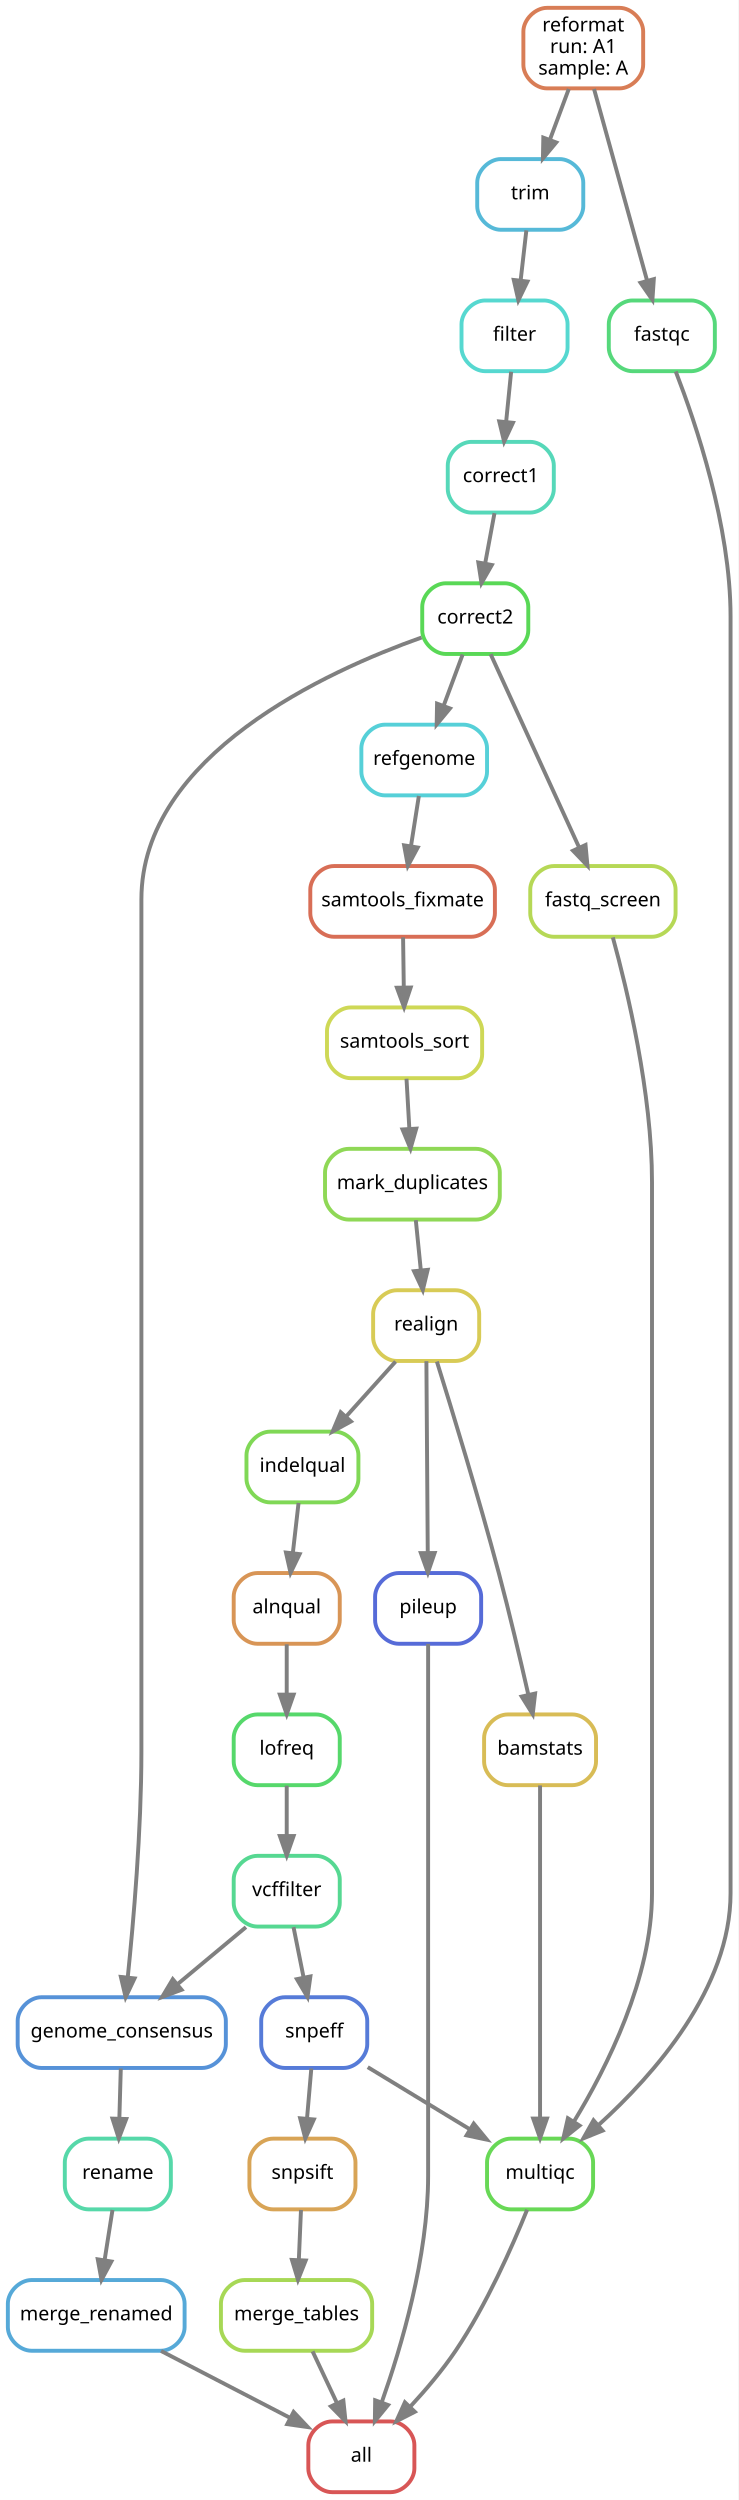
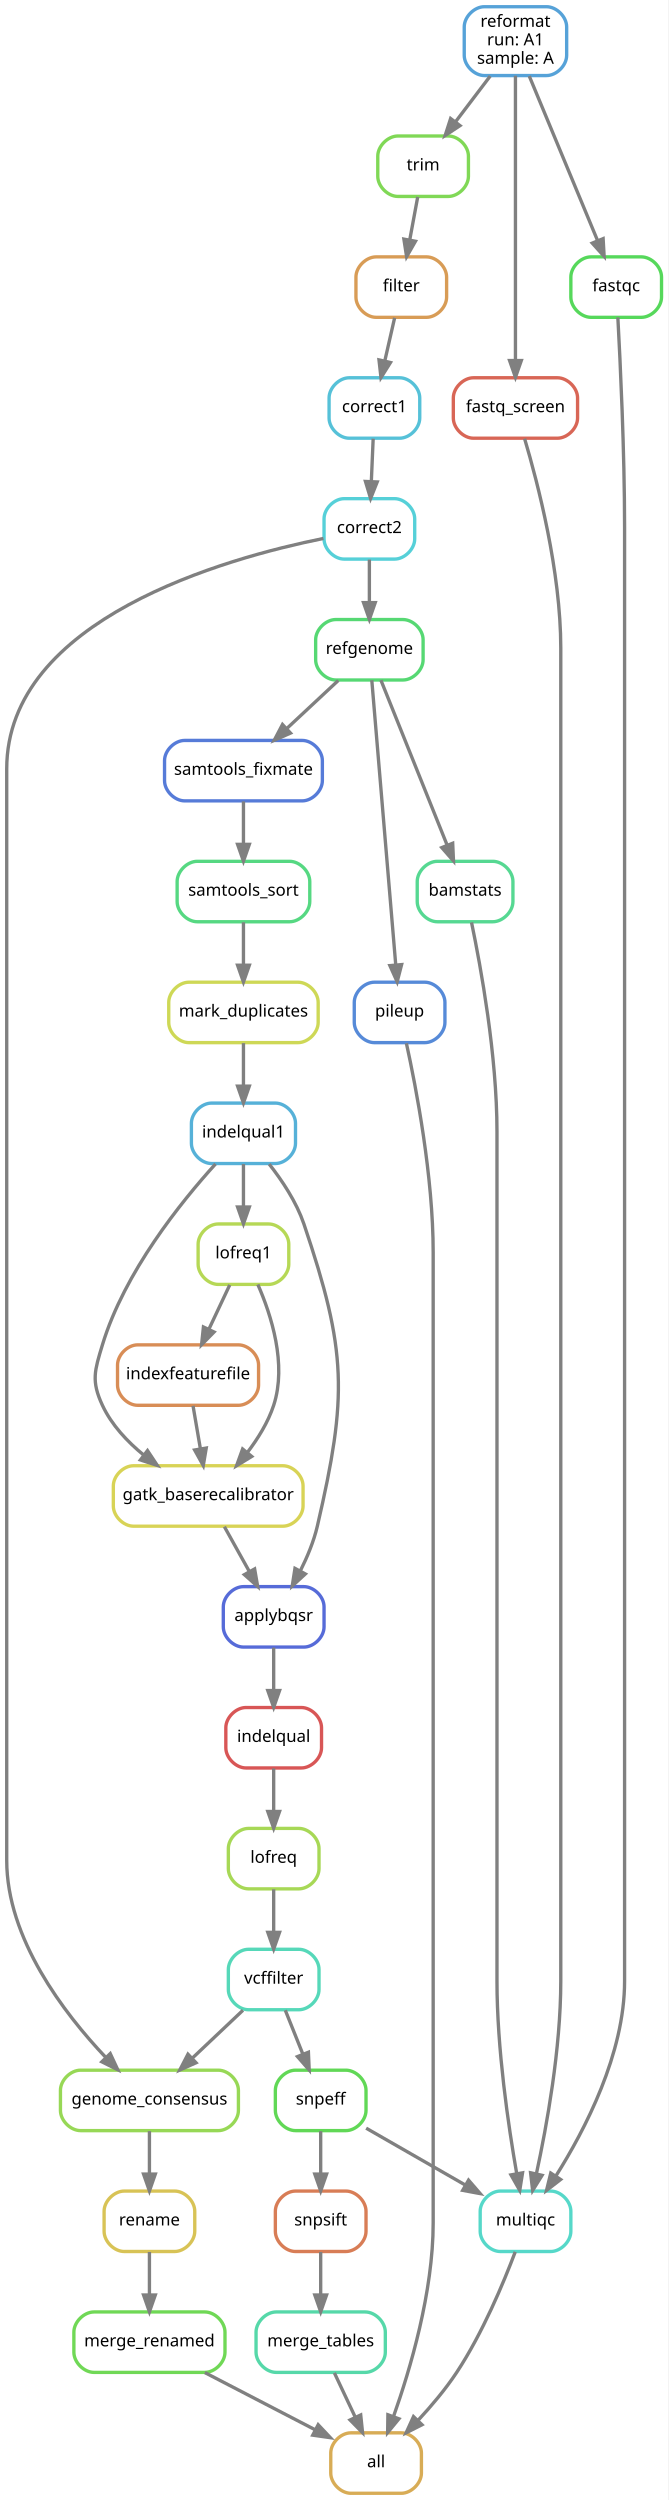
- <svg xmlns="http://www.w3.org/2000/svg" width="376pt" height="1273pt" viewBox="0.00 0.00 376.00 1273.00">
-   <g id="graph0" class="graph" transform="scale(1 1) rotate(0) translate(4 1269)">
-     <polygon fill="white" stroke="transparent" points="-4,4 -4,-1269 372,-1269 372,4 -4,4" />
+ <svg xmlns="http://www.w3.org/2000/svg" width="398pt" height="1489pt" viewBox="0.00 0.00 398.00 1489.00">
+   <g id="graph0" class="graph" transform="scale(1 1) rotate(0) translate(4 1485)">
+     <polygon fill="white" stroke="transparent" points="-4,4 -4,-1485 394,-1485 394,4 -4,4" />
    <g id="node1" class="node">
-       <path fill="none" stroke="#d85656" stroke-width="2" d="M195,-36C195,-36 165,-36 165,-36 159,-36 153,-30 153,-24 153,-24 153,-12 153,-12 153,-6 159,0 165,0 165,0 195,0 195,0 201,0 207,-6 207,-12 207,-12 207,-24 207,-24 207,-30 201,-36 195,-36" />
-       <text text-anchor="middle" x="180" y="-15.5" font-family="sans" font-size="10.00">all</text>
+       <path fill="none" stroke="#d8ac56" stroke-width="2" d="M235,-36C235,-36 205,-36 205,-36 199,-36 193,-30 193,-24 193,-24 193,-12 193,-12 193,-6 199,0 205,0 205,0 235,0 235,0 241,0 247,-6 247,-12 247,-12 247,-24 247,-24 247,-30 241,-36 235,-36" />
+       <text text-anchor="middle" x="220" y="-15.5" font-family="sans" font-size="10.00">all</text>
    </g>
    <g id="node2" class="node">
-       <path fill="none" stroke="#56a9d8" stroke-width="2" d="M78,-108C78,-108 12,-108 12,-108 6,-108 0,-102 0,-96 0,-96 0,-84 0,-84 0,-78 6,-72 12,-72 12,-72 78,-72 78,-72 84,-72 90,-78 90,-84 90,-84 90,-96 90,-96 90,-102 84,-108 78,-108" />
-       <text text-anchor="middle" x="45" y="-87.5" font-family="sans" font-size="10.00">merge_renamed</text>
+       <path fill="none" stroke="#70d856" stroke-width="2" d="M118,-108C118,-108 52,-108 52,-108 46,-108 40,-102 40,-96 40,-96 40,-84 40,-84 40,-78 46,-72 52,-72 52,-72 118,-72 118,-72 124,-72 130,-78 130,-84 130,-84 130,-96 130,-96 130,-102 124,-108 118,-108" />
+       <text text-anchor="middle" x="85" y="-87.5" font-family="sans" font-size="10.00">merge_renamed</text>
    </g>
    <g id="edge1" class="edge">
-       <path fill="none" stroke="grey" stroke-width="2" d="M78.02,-71.88C97.93,-61.56 123.29,-48.4 143.75,-37.8" />
-       <polygon fill="grey" stroke="grey" stroke-width="2" points="145.5,-40.83 152.76,-33.12 142.27,-34.62 145.5,-40.83" />
+       <path fill="none" stroke="grey" stroke-width="2" d="M118.02,-71.88C137.93,-61.56 163.29,-48.4 183.75,-37.8" />
+       <polygon fill="grey" stroke="grey" stroke-width="2" points="185.5,-40.83 192.76,-33.12 182.27,-34.62 185.5,-40.83" />
    </g>
    <g id="node3" class="node">
-       <path fill="none" stroke="#56d8a9" stroke-width="2" d="M71,-180C71,-180 41,-180 41,-180 35,-180 29,-174 29,-168 29,-168 29,-156 29,-156 29,-150 35,-144 41,-144 41,-144 71,-144 71,-144 77,-144 83,-150 83,-156 83,-156 83,-168 83,-168 83,-174 77,-180 71,-180" />
-       <text text-anchor="middle" x="56" y="-159.5" font-family="sans" font-size="10.00">rename</text>
+       <path fill="none" stroke="#d8c356" stroke-width="2" d="M100,-180C100,-180 70,-180 70,-180 64,-180 58,-174 58,-168 58,-168 58,-156 58,-156 58,-150 64,-144 70,-144 70,-144 100,-144 100,-144 106,-144 112,-150 112,-156 112,-156 112,-168 112,-168 112,-174 106,-180 100,-180" />
+       <text text-anchor="middle" x="85" y="-159.5" font-family="sans" font-size="10.00">rename</text>
    </g>
    <g id="edge5" class="edge">
-       <path fill="none" stroke="grey" stroke-width="2" d="M53.28,-143.7C52.07,-135.98 50.61,-126.71 49.26,-118.11" />
-       <polygon fill="grey" stroke="grey" stroke-width="2" points="52.7,-117.44 47.69,-108.1 45.78,-118.53 52.7,-117.44" />
+       <path fill="none" stroke="grey" stroke-width="2" d="M85,-143.7C85,-135.98 85,-126.71 85,-118.11" />
+       <polygon fill="grey" stroke="grey" stroke-width="2" points="88.5,-118.1 85,-108.1 81.5,-118.1 88.5,-118.1" />
    </g>
    <g id="node4" class="node">
-       <path fill="none" stroke="#5692d8" stroke-width="2" d="M99,-252C99,-252 17,-252 17,-252 11,-252 5,-246 5,-240 5,-240 5,-228 5,-228 5,-222 11,-216 17,-216 17,-216 99,-216 99,-216 105,-216 111,-222 111,-228 111,-228 111,-240 111,-240 111,-246 105,-252 99,-252" />
-       <text text-anchor="middle" x="58" y="-231.5" font-family="sans" font-size="10.00">genome_consensus</text>
+       <path fill="none" stroke="#97d856" stroke-width="2" d="M126,-252C126,-252 44,-252 44,-252 38,-252 32,-246 32,-240 32,-240 32,-228 32,-228 32,-222 38,-216 44,-216 44,-216 126,-216 126,-216 132,-216 138,-222 138,-228 138,-228 138,-240 138,-240 138,-246 132,-252 126,-252" />
+       <text text-anchor="middle" x="85" y="-231.5" font-family="sans" font-size="10.00">genome_consensus</text>
    </g>
    <g id="edge6" class="edge">
-       <path fill="none" stroke="grey" stroke-width="2" d="M57.51,-215.7C57.29,-207.98 57.02,-198.71 56.77,-190.11" />
-       <polygon fill="grey" stroke="grey" stroke-width="2" points="60.27,-190 56.49,-180.1 53.28,-190.2 60.27,-190" />
+       <path fill="none" stroke="grey" stroke-width="2" d="M85,-215.7C85,-207.98 85,-198.71 85,-190.11" />
+       <polygon fill="grey" stroke="grey" stroke-width="2" points="88.5,-190.1 85,-180.1 81.5,-190.1 88.5,-190.1" />
    </g>
    <g id="node5" class="node">
-       <path fill="none" stroke="#59d856" stroke-width="2" d="M253,-972C253,-972 223,-972 223,-972 217,-972 211,-966 211,-960 211,-960 211,-948 211,-948 211,-942 217,-936 223,-936 223,-936 253,-936 253,-936 259,-936 265,-942 265,-948 265,-948 265,-960 265,-960 265,-966 259,-972 253,-972" />
-       <text text-anchor="middle" x="238" y="-951.5" font-family="sans" font-size="10.00">correct2</text>
+       <path fill="none" stroke="#56d0d8" stroke-width="2" d="M231,-1188C231,-1188 201,-1188 201,-1188 195,-1188 189,-1182 189,-1176 189,-1176 189,-1164 189,-1164 189,-1158 195,-1152 201,-1152 201,-1152 231,-1152 231,-1152 237,-1152 243,-1158 243,-1164 243,-1164 243,-1176 243,-1176 243,-1182 237,-1188 231,-1188" />
+       <text text-anchor="middle" x="216" y="-1167.5" font-family="sans" font-size="10.00">correct2</text>
    </g>
    <g id="edge7" class="edge">
-       <path fill="none" stroke="grey" stroke-width="2" d="M210.69,-944.39C162.63,-927.34 68,-884.45 68,-811 68,-811 68,-811 68,-377 68,-336.9 63.98,-290.58 61.04,-262.04" />
-       <polygon fill="grey" stroke="grey" stroke-width="2" points="64.51,-261.6 59.98,-252.02 57.55,-262.34 64.51,-261.6" />
+       <path fill="none" stroke="grey" stroke-width="2" d="M188.64,-1164.3C130.52,-1152.57 0,-1116.31 0,-1027 0,-1027 0,-1027 0,-377 0,-330.45 34.04,-285.95 59.04,-259.55" />
+       <polygon fill="grey" stroke="grey" stroke-width="2" points="61.66,-261.87 66.14,-252.27 56.65,-256.98 61.66,-261.87" />
    </g>
    <g id="node18" class="node">
-       <path fill="none" stroke="#56d0d8" stroke-width="2" d="M232,-900C232,-900 192,-900 192,-900 186,-900 180,-894 180,-888 180,-888 180,-876 180,-876 180,-870 186,-864 192,-864 192,-864 232,-864 232,-864 238,-864 244,-870 244,-876 244,-876 244,-888 244,-888 244,-894 238,-900 232,-900" />
-       <text text-anchor="middle" x="212" y="-879.5" font-family="sans" font-size="10.00">refgenome</text>
+       <path fill="none" stroke="#56d873" stroke-width="2" d="M236,-1116C236,-1116 196,-1116 196,-1116 190,-1116 184,-1110 184,-1104 184,-1104 184,-1092 184,-1092 184,-1086 190,-1080 196,-1080 196,-1080 236,-1080 236,-1080 242,-1080 248,-1086 248,-1092 248,-1092 248,-1104 248,-1104 248,-1110 242,-1116 236,-1116" />
+       <text text-anchor="middle" x="216" y="-1095.5" font-family="sans" font-size="10.00">refgenome</text>
+     </g>
+     <g id="edge22" class="edge">
+       <path fill="none" stroke="grey" stroke-width="2" d="M216,-1151.7C216,-1143.98 216,-1134.71 216,-1126.11" />
+       <polygon fill="grey" stroke="grey" stroke-width="2" points="219.5,-1126.1 216,-1116.1 212.5,-1126.1 219.5,-1126.1" />
+     </g>
+     <g id="node6" class="node">
+       <path fill="none" stroke="#56c1d8" stroke-width="2" d="M234,-1260C234,-1260 204,-1260 204,-1260 198,-1260 192,-1254 192,-1248 192,-1248 192,-1236 192,-1236 192,-1230 198,-1224 204,-1224 204,-1224 234,-1224 234,-1224 240,-1224 246,-1230 246,-1236 246,-1236 246,-1248 246,-1248 246,-1254 240,-1260 234,-1260" />
+       <text text-anchor="middle" x="219" y="-1239.5" font-family="sans" font-size="10.00">correct1</text>
+     </g>
+     <g id="edge9" class="edge">
+       <path fill="none" stroke="grey" stroke-width="2" d="M218.26,-1223.7C217.93,-1215.98 217.53,-1206.71 217.16,-1198.11" />
+       <polygon fill="grey" stroke="grey" stroke-width="2" points="220.66,-1197.95 216.73,-1188.1 213.66,-1198.25 220.66,-1197.95" />
+     </g>
+     <g id="node7" class="node">
+       <path fill="none" stroke="#d89c56" stroke-width="2" d="M250,-1332C250,-1332 220,-1332 220,-1332 214,-1332 208,-1326 208,-1320 208,-1320 208,-1308 208,-1308 208,-1302 214,-1296 220,-1296 220,-1296 250,-1296 250,-1296 256,-1296 262,-1302 262,-1308 262,-1308 262,-1320 262,-1320 262,-1326 256,-1332 250,-1332" />
+       <text text-anchor="middle" x="235" y="-1311.5" font-family="sans" font-size="10.00">filter</text>
+     </g>
+     <g id="edge10" class="edge">
+       <path fill="none" stroke="grey" stroke-width="2" d="M231.04,-1295.7C229.28,-1287.98 227.16,-1278.71 225.2,-1270.11" />
+       <polygon fill="grey" stroke="grey" stroke-width="2" points="228.55,-1269.07 222.91,-1260.1 221.73,-1270.63 228.55,-1269.07" />
+     </g>
+     <g id="node8" class="node">
+       <path fill="none" stroke="#80d856" stroke-width="2" d="M263,-1404C263,-1404 233,-1404 233,-1404 227,-1404 221,-1398 221,-1392 221,-1392 221,-1380 221,-1380 221,-1374 227,-1368 233,-1368 233,-1368 263,-1368 263,-1368 269,-1368 275,-1374 275,-1380 275,-1380 275,-1392 275,-1392 275,-1398 269,-1404 263,-1404" />
+       <text text-anchor="middle" x="248" y="-1383.5" font-family="sans" font-size="10.00">trim</text>
+     </g>
+     <g id="edge11" class="edge">
+       <path fill="none" stroke="grey" stroke-width="2" d="M244.79,-1367.7C243.35,-1359.98 241.63,-1350.71 240.04,-1342.11" />
+       <polygon fill="grey" stroke="grey" stroke-width="2" points="243.44,-1341.3 238.18,-1332.1 236.56,-1342.58 243.44,-1341.3" />
+     </g>
+     <g id="node9" class="node">
+       <path fill="none" stroke="#56a2d8" stroke-width="2" d="M321.5,-1481C321.5,-1481 284.5,-1481 284.5,-1481 278.5,-1481 272.5,-1475 272.5,-1469 272.5,-1469 272.5,-1452 272.5,-1452 272.5,-1446 278.5,-1440 284.5,-1440 284.5,-1440 321.5,-1440 321.5,-1440 327.5,-1440 333.5,-1446 333.5,-1452 333.5,-1452 333.5,-1469 333.5,-1469 333.5,-1475 327.5,-1481 321.5,-1481" />
+       <text text-anchor="middle" x="303" y="-1469" font-family="sans" font-size="10.00">reformat</text>
+       <text text-anchor="middle" x="303" y="-1458" font-family="sans" font-size="10.00">run: A1</text>
+       <text text-anchor="middle" x="303" y="-1447" font-family="sans" font-size="10.00">sample: A</text>
+     </g>
+     <g id="edge12" class="edge">
+       <path fill="none" stroke="grey" stroke-width="2" d="M287.97,-1439.69C281.61,-1431.3 274.11,-1421.42 267.35,-1412.5" />
+       <polygon fill="grey" stroke="grey" stroke-width="2" points="269.97,-1410.17 261.14,-1404.32 264.39,-1414.4 269.97,-1410.17" />
+     </g>
+     <g id="node26" class="node">
+       <path fill="none" stroke="#d86656" stroke-width="2" d="M328,-1260C328,-1260 278,-1260 278,-1260 272,-1260 266,-1254 266,-1248 266,-1248 266,-1236 266,-1236 266,-1230 272,-1224 278,-1224 278,-1224 328,-1224 328,-1224 334,-1224 340,-1230 340,-1236 340,-1236 340,-1248 340,-1248 340,-1254 334,-1260 328,-1260" />
+       <text text-anchor="middle" x="303" y="-1239.5" font-family="sans" font-size="10.00">fastq_screen</text>
+     </g>
+     <g id="edge35" class="edge">
+       <path fill="none" stroke="grey" stroke-width="2" d="M303,-1439.91C303,-1401.15 303,-1314.64 303,-1270.32" />
+       <polygon fill="grey" stroke="grey" stroke-width="2" points="306.5,-1270.27 303,-1260.27 299.5,-1270.27 306.5,-1270.27" />
+     </g>
+     <g id="node27" class="node">
+       <path fill="none" stroke="#56d85b" stroke-width="2" d="M378,-1332C378,-1332 348,-1332 348,-1332 342,-1332 336,-1326 336,-1320 336,-1320 336,-1308 336,-1308 336,-1302 342,-1296 348,-1296 348,-1296 378,-1296 378,-1296 384,-1296 390,-1302 390,-1308 390,-1308 390,-1320 390,-1320 390,-1326 384,-1332 378,-1332" />
+       <text text-anchor="middle" x="363" y="-1311.5" font-family="sans" font-size="10.00">fastqc</text>
+     </g>
+     <g id="edge36" class="edge">
+       <path fill="none" stroke="grey" stroke-width="2" d="M311.22,-1439.71C321.78,-1414.27 340.17,-1369.99 351.95,-1341.61" />
+       <polygon fill="grey" stroke="grey" stroke-width="2" points="355.22,-1342.87 355.82,-1332.3 348.75,-1340.19 355.22,-1342.87" />
+     </g>
+     <g id="node10" class="node">
+       <path fill="none" stroke="#56d8b9" stroke-width="2" d="M174,-324C174,-324 144,-324 144,-324 138,-324 132,-318 132,-312 132,-312 132,-300 132,-300 132,-294 138,-288 144,-288 144,-288 174,-288 174,-288 180,-288 186,-294 186,-300 186,-300 186,-312 186,-312 186,-318 180,-324 174,-324" />
+       <text text-anchor="middle" x="159" y="-303.5" font-family="sans" font-size="10.00">vcffilter</text>
+     </g>
+     <g id="edge8" class="edge">
+       <path fill="none" stroke="grey" stroke-width="2" d="M140.71,-287.7C131.57,-279.05 120.36,-268.45 110.4,-259.03" />
+       <polygon fill="grey" stroke="grey" stroke-width="2" points="112.75,-256.43 103.08,-252.1 107.94,-261.52 112.75,-256.43" />
+     </g>
+     <g id="node24" class="node">
+       <path fill="none" stroke="#61d856" stroke-width="2" d="M202,-252C202,-252 172,-252 172,-252 166,-252 160,-246 160,-240 160,-240 160,-228 160,-228 160,-222 166,-216 172,-216 172,-216 202,-216 202,-216 208,-216 214,-222 214,-228 214,-228 214,-240 214,-240 214,-246 208,-252 202,-252" />
+       <text text-anchor="middle" x="187" y="-231.5" font-family="sans" font-size="10.00">snpeff</text>
+     </g>
+     <g id="edge30" class="edge">
+       <path fill="none" stroke="grey" stroke-width="2" d="M165.92,-287.7C169.07,-279.81 172.88,-270.3 176.38,-261.55" />
+       <polygon fill="grey" stroke="grey" stroke-width="2" points="179.69,-262.69 180.16,-252.1 173.19,-260.09 179.69,-262.69" />
+     </g>
+     <g id="node11" class="node">
+       <path fill="none" stroke="#a7d856" stroke-width="2" d="M174,-396C174,-396 144,-396 144,-396 138,-396 132,-390 132,-384 132,-384 132,-372 132,-372 132,-366 138,-360 144,-360 144,-360 174,-360 174,-360 180,-360 186,-366 186,-372 186,-372 186,-384 186,-384 186,-390 180,-396 174,-396" />
+       <text text-anchor="middle" x="159" y="-375.5" font-family="sans" font-size="10.00">lofreq</text>
+     </g>
+     <g id="edge13" class="edge">
+       <path fill="none" stroke="grey" stroke-width="2" d="M159,-359.7C159,-351.98 159,-342.71 159,-334.11" />
+       <polygon fill="grey" stroke="grey" stroke-width="2" points="162.5,-334.1 159,-324.1 155.5,-334.1 162.5,-334.1" />
+     </g>
+     <g id="node12" class="node">
+       <path fill="none" stroke="#d85656" stroke-width="2" d="M175.5,-468C175.5,-468 142.5,-468 142.5,-468 136.5,-468 130.5,-462 130.5,-456 130.5,-456 130.5,-444 130.5,-444 130.5,-438 136.5,-432 142.5,-432 142.5,-432 175.5,-432 175.5,-432 181.5,-432 187.5,-438 187.5,-444 187.5,-444 187.5,-456 187.5,-456 187.5,-462 181.5,-468 175.5,-468" />
+       <text text-anchor="middle" x="159" y="-447.5" font-family="sans" font-size="10.00">indelqual</text>
+     </g>
+     <g id="edge14" class="edge">
+       <path fill="none" stroke="grey" stroke-width="2" d="M159,-431.7C159,-423.98 159,-414.71 159,-406.11" />
+       <polygon fill="grey" stroke="grey" stroke-width="2" points="162.5,-406.1 159,-396.1 155.5,-406.1 162.5,-406.1" />
+     </g>
+     <g id="node13" class="node">
+       <path fill="none" stroke="#566bd8" stroke-width="2" d="M177,-540C177,-540 141,-540 141,-540 135,-540 129,-534 129,-528 129,-528 129,-516 129,-516 129,-510 135,-504 141,-504 141,-504 177,-504 177,-504 183,-504 189,-510 189,-516 189,-516 189,-528 189,-528 189,-534 183,-540 177,-540" />
+       <text text-anchor="middle" x="159" y="-519.5" font-family="sans" font-size="10.00">applybqsr</text>
+     </g>
+     <g id="edge15" class="edge">
+       <path fill="none" stroke="grey" stroke-width="2" d="M159,-503.7C159,-495.98 159,-486.71 159,-478.11" />
+       <polygon fill="grey" stroke="grey" stroke-width="2" points="162.5,-478.1 159,-468.1 155.5,-478.1 162.5,-478.1" />
+     </g>
+     <g id="node14" class="node">
+       <path fill="none" stroke="#56b1d8" stroke-width="2" d="M160,-828C160,-828 122,-828 122,-828 116,-828 110,-822 110,-816 110,-816 110,-804 110,-804 110,-798 116,-792 122,-792 122,-792 160,-792 160,-792 166,-792 172,-798 172,-804 172,-804 172,-816 172,-816 172,-822 166,-828 160,-828" />
+       <text text-anchor="middle" x="141" y="-807.5" font-family="sans" font-size="10.00">indelqual1</text>
+     </g>
+     <g id="edge16" class="edge">
+       <path fill="none" stroke="grey" stroke-width="2" d="M156.32,-791.68C164,-781.91 172.58,-769.07 177,-756 202.65,-680.14 203.1,-654.01 185,-576 182.9,-566.96 179.03,-557.68 174.91,-549.47" />
+       <polygon fill="grey" stroke="grey" stroke-width="2" points="177.86,-547.55 170.05,-540.39 171.69,-550.86 177.86,-547.55" />
+     </g>
+     <g id="node19" class="node">
+       <path fill="none" stroke="#d8d356" stroke-width="2" d="M164.5,-612C164.5,-612 75.5,-612 75.5,-612 69.5,-612 63.5,-606 63.5,-600 63.5,-600 63.5,-588 63.5,-588 63.5,-582 69.5,-576 75.5,-576 75.5,-576 164.5,-576 164.5,-576 170.5,-576 176.5,-582 176.5,-588 176.5,-588 176.5,-600 176.5,-600 176.5,-606 170.5,-612 164.5,-612" />
+       <text text-anchor="middle" x="120" y="-591.5" font-family="sans" font-size="10.00">gatk_baserecalibrator</text>
+     </g>
+     <g id="edge23" class="edge">
+       <path fill="none" stroke="grey" stroke-width="2" d="M124.37,-791.75C103.86,-769.16 70.11,-727.29 57,-684 52.36,-668.69 50.25,-662.51 57,-648 62.43,-636.34 71.82,-626.34 81.72,-618.26" />
+       <polygon fill="grey" stroke="grey" stroke-width="2" points="83.85,-621.03 89.7,-612.2 79.62,-615.45 83.85,-621.03" />
+     </g>
+     <g id="node20" class="node">
+       <path fill="none" stroke="#b6d856" stroke-width="2" d="M156,-756C156,-756 126,-756 126,-756 120,-756 114,-750 114,-744 114,-744 114,-732 114,-732 114,-726 120,-720 126,-720 126,-720 156,-720 156,-720 162,-720 168,-726 168,-732 168,-732 168,-744 168,-744 168,-750 162,-756 156,-756" />
+       <text text-anchor="middle" x="141" y="-735.5" font-family="sans" font-size="10.00">lofreq1</text>
+     </g>
+     <g id="edge26" class="edge">
+       <path fill="none" stroke="grey" stroke-width="2" d="M141,-791.7C141,-783.98 141,-774.71 141,-766.11" />
+       <polygon fill="grey" stroke="grey" stroke-width="2" points="144.5,-766.1 141,-756.1 137.5,-766.1 144.5,-766.1" />
+     </g>
+     <g id="node15" class="node">
+       <path fill="none" stroke="#ced856" stroke-width="2" d="M173.5,-900C173.5,-900 108.5,-900 108.5,-900 102.5,-900 96.5,-894 96.5,-888 96.5,-888 96.5,-876 96.5,-876 96.5,-870 102.5,-864 108.5,-864 108.5,-864 173.5,-864 173.5,-864 179.5,-864 185.5,-870 185.5,-876 185.5,-876 185.5,-888 185.5,-888 185.5,-894 179.5,-900 173.5,-900" />
+       <text text-anchor="middle" x="141" y="-879.5" font-family="sans" font-size="10.00">mark_duplicates</text>
+     </g>
+     <g id="edge18" class="edge">
+       <path fill="none" stroke="grey" stroke-width="2" d="M141,-863.7C141,-855.98 141,-846.71 141,-838.11" />
+       <polygon fill="grey" stroke="grey" stroke-width="2" points="144.5,-838.1 141,-828.1 137.5,-838.1 144.5,-838.1" />
+     </g>
+     <g id="node16" class="node">
+       <path fill="none" stroke="#56d882" stroke-width="2" d="M168.5,-972C168.5,-972 113.5,-972 113.5,-972 107.5,-972 101.5,-966 101.5,-960 101.5,-960 101.5,-948 101.5,-948 101.5,-942 107.5,-936 113.5,-936 113.5,-936 168.5,-936 168.5,-936 174.5,-936 180.5,-942 180.5,-948 180.5,-948 180.5,-960 180.5,-960 180.5,-966 174.5,-972 168.5,-972" />
+       <text text-anchor="middle" x="141" y="-951.5" font-family="sans" font-size="10.00">samtools_sort</text>
+     </g>
+     <g id="edge19" class="edge">
+       <path fill="none" stroke="grey" stroke-width="2" d="M141,-935.7C141,-927.98 141,-918.71 141,-910.11" />
+       <polygon fill="grey" stroke="grey" stroke-width="2" points="144.5,-910.1 141,-900.1 137.5,-910.1 144.5,-910.1" />
+     </g>
+     <g id="node17" class="node">
+       <path fill="none" stroke="#567bd8" stroke-width="2" d="M176,-1044C176,-1044 106,-1044 106,-1044 100,-1044 94,-1038 94,-1032 94,-1032 94,-1020 94,-1020 94,-1014 100,-1008 106,-1008 106,-1008 176,-1008 176,-1008 182,-1008 188,-1014 188,-1020 188,-1020 188,-1032 188,-1032 188,-1038 182,-1044 176,-1044" />
+       <text text-anchor="middle" x="141" y="-1023.5" font-family="sans" font-size="10.00">samtools_fixmate</text>
+     </g>
+     <g id="edge20" class="edge">
+       <path fill="none" stroke="grey" stroke-width="2" d="M141,-1007.7C141,-999.98 141,-990.71 141,-982.11" />
+       <polygon fill="grey" stroke="grey" stroke-width="2" points="144.5,-982.1 141,-972.1 137.5,-982.1 144.5,-982.1" />
    </g>
    <g id="edge21" class="edge">
-       <path fill="none" stroke="grey" stroke-width="2" d="M231.57,-935.7C228.64,-927.81 225.11,-918.3 221.86,-909.55" />
-       <polygon fill="grey" stroke="grey" stroke-width="2" points="225.12,-908.26 218.35,-900.1 218.55,-910.7 225.12,-908.26" />
+       <path fill="none" stroke="grey" stroke-width="2" d="M197.46,-1079.7C188.2,-1071.05 176.84,-1060.45 166.74,-1051.03" />
+       <polygon fill="grey" stroke="grey" stroke-width="2" points="169.02,-1048.37 159.33,-1044.1 164.25,-1053.49 169.02,-1048.37" />
+     </g>
+     <g id="node28" class="node">
+       <path fill="none" stroke="#56d892" stroke-width="2" d="M289.5,-972C289.5,-972 256.5,-972 256.5,-972 250.5,-972 244.5,-966 244.5,-960 244.5,-960 244.5,-948 244.5,-948 244.5,-942 250.5,-936 256.5,-936 256.5,-936 289.5,-936 289.5,-936 295.5,-936 301.5,-942 301.5,-948 301.5,-948 301.5,-960 301.5,-960 301.5,-966 295.5,-972 289.5,-972" />
+       <text text-anchor="middle" x="273" y="-951.5" font-family="sans" font-size="10.00">bamstats</text>
+     </g>
+     <g id="edge37" class="edge">
+       <path fill="none" stroke="grey" stroke-width="2" d="M222.88,-1079.87C232.68,-1055.46 250.75,-1010.43 262.31,-981.64" />
+       <polygon fill="grey" stroke="grey" stroke-width="2" points="265.62,-982.77 266.1,-972.19 259.13,-980.17 265.62,-982.77" />
+     </g>
+     <g id="node29" class="node">
+       <path fill="none" stroke="#568ad8" stroke-width="2" d="M249,-900C249,-900 219,-900 219,-900 213,-900 207,-894 207,-888 207,-888 207,-876 207,-876 207,-870 213,-864 219,-864 219,-864 249,-864 249,-864 255,-864 261,-870 261,-876 261,-876 261,-888 261,-888 261,-894 255,-900 249,-900" />
+       <text text-anchor="middle" x="234" y="-879.5" font-family="sans" font-size="10.00">pileup</text>
+     </g>
+     <g id="edge38" class="edge">
+       <path fill="none" stroke="grey" stroke-width="2" d="M217.44,-1079.85C220.56,-1042.83 227.93,-955.18 231.7,-910.39" />
+       <polygon fill="grey" stroke="grey" stroke-width="2" points="235.2,-910.49 232.55,-900.23 228.22,-909.9 235.2,-910.49" />
+     </g>
+     <g id="edge17" class="edge">
+       <path fill="none" stroke="grey" stroke-width="2" d="M129.64,-575.7C134.13,-567.64 139.56,-557.89 144.52,-548.98" />
+       <polygon fill="grey" stroke="grey" stroke-width="2" points="147.66,-550.54 149.47,-540.1 141.55,-547.14 147.66,-550.54" />
+     </g>
+     <g id="edge24" class="edge">
+       <path fill="none" stroke="grey" stroke-width="2" d="M149.57,-719.96C157.53,-701.82 167.01,-672.41 159,-648 155.69,-637.91 149.63,-628.15 143.27,-619.82" />
+       <polygon fill="grey" stroke="grey" stroke-width="2" points="145.92,-617.54 136.89,-612.01 140.5,-621.97 145.92,-617.54" />
+     </g>
+     <g id="node21" class="node">
+       <path fill="none" stroke="#d88d56" stroke-width="2" d="M138,-684C138,-684 78,-684 78,-684 72,-684 66,-678 66,-672 66,-672 66,-660 66,-660 66,-654 72,-648 78,-648 78,-648 138,-648 138,-648 144,-648 150,-654 150,-660 150,-660 150,-672 150,-672 150,-678 144,-684 138,-684" />
+       <text text-anchor="middle" x="108" y="-663.5" font-family="sans" font-size="10.00">indexfeaturefile</text>
+     </g>
+     <g id="edge27" class="edge">
+       <path fill="none" stroke="grey" stroke-width="2" d="M132.84,-719.7C129.09,-711.73 124.55,-702.1 120.38,-693.26" />
+       <polygon fill="grey" stroke="grey" stroke-width="2" points="123.49,-691.66 116.06,-684.1 117.16,-694.64 123.49,-691.66" />
+     </g>
+     <g id="edge25" class="edge">
+       <path fill="none" stroke="grey" stroke-width="2" d="M110.97,-647.7C112.29,-639.98 113.88,-630.71 115.35,-622.11" />
+       <polygon fill="grey" stroke="grey" stroke-width="2" points="118.83,-622.55 117.07,-612.1 111.93,-621.37 118.83,-622.55" />
+     </g>
+     <g id="node22" class="node">
+       <path fill="none" stroke="#56d8a9" stroke-width="2" d="M213.5,-108C213.5,-108 160.5,-108 160.5,-108 154.5,-108 148.5,-102 148.5,-96 148.5,-96 148.5,-84 148.5,-84 148.5,-78 154.5,-72 160.5,-72 160.5,-72 213.5,-72 213.5,-72 219.5,-72 225.5,-78 225.5,-84 225.5,-84 225.5,-96 225.5,-96 225.5,-102 219.5,-108 213.5,-108" />
+       <text text-anchor="middle" x="187" y="-87.5" font-family="sans" font-size="10.00">merge_tables</text>
+     </g>
+     <g id="edge2" class="edge">
+       <path fill="none" stroke="grey" stroke-width="2" d="M195.16,-71.7C198.91,-63.73 203.45,-54.1 207.62,-45.26" />
+       <polygon fill="grey" stroke="grey" stroke-width="2" points="210.84,-46.64 211.94,-36.1 204.51,-43.66 210.84,-46.64" />
    </g>
    <g id="node23" class="node">
-       <path fill="none" stroke="#b6d856" stroke-width="2" d="M328,-828C328,-828 278,-828 278,-828 272,-828 266,-822 266,-816 266,-816 266,-804 266,-804 266,-798 272,-792 278,-792 278,-792 328,-792 328,-792 334,-792 340,-798 340,-804 340,-804 340,-816 340,-816 340,-822 334,-828 328,-828" />
-       <text text-anchor="middle" x="303" y="-807.5" font-family="sans" font-size="10.00">fastq_screen</text>
+       <path fill="none" stroke="#d87d56" stroke-width="2" d="M202,-180C202,-180 172,-180 172,-180 166,-180 160,-174 160,-168 160,-168 160,-156 160,-156 160,-150 166,-144 172,-144 172,-144 202,-144 202,-144 208,-144 214,-150 214,-156 214,-156 214,-168 214,-168 214,-174 208,-180 202,-180" />
+       <text text-anchor="middle" x="187" y="-159.5" font-family="sans" font-size="10.00">snpsift</text>
+     </g>
+     <g id="edge28" class="edge">
+       <path fill="none" stroke="grey" stroke-width="2" d="M187,-143.7C187,-135.98 187,-126.71 187,-118.11" />
+       <polygon fill="grey" stroke="grey" stroke-width="2" points="190.5,-118.1 187,-108.1 183.5,-118.1 190.5,-118.1" />
    </g>
    <g id="edge29" class="edge">
-       <path fill="none" stroke="grey" stroke-width="2" d="M245.84,-935.87C257.02,-911.46 277.63,-866.43 290.81,-837.64" />
-       <polygon fill="grey" stroke="grey" stroke-width="2" points="294.15,-838.74 295.13,-828.19 287.79,-835.83 294.15,-838.74" />
-     </g>
-     <g id="node6" class="node">
-       <path fill="none" stroke="#56d8b9" stroke-width="2" d="M266,-1044C266,-1044 236,-1044 236,-1044 230,-1044 224,-1038 224,-1032 224,-1032 224,-1020 224,-1020 224,-1014 230,-1008 236,-1008 236,-1008 266,-1008 266,-1008 272,-1008 278,-1014 278,-1020 278,-1020 278,-1032 278,-1032 278,-1038 272,-1044 266,-1044" />
-       <text text-anchor="middle" x="251" y="-1023.5" font-family="sans" font-size="10.00">correct1</text>
-     </g>
-     <g id="edge9" class="edge">
-       <path fill="none" stroke="grey" stroke-width="2" d="M247.79,-1007.7C246.35,-999.98 244.63,-990.71 243.04,-982.11" />
-       <polygon fill="grey" stroke="grey" stroke-width="2" points="246.44,-981.3 241.18,-972.1 239.56,-982.58 246.44,-981.3" />
-     </g>
-     <g id="node7" class="node">
-       <path fill="none" stroke="#56d8d0" stroke-width="2" d="M273,-1116C273,-1116 243,-1116 243,-1116 237,-1116 231,-1110 231,-1104 231,-1104 231,-1092 231,-1092 231,-1086 237,-1080 243,-1080 243,-1080 273,-1080 273,-1080 279,-1080 285,-1086 285,-1092 285,-1092 285,-1104 285,-1104 285,-1110 279,-1116 273,-1116" />
-       <text text-anchor="middle" x="258" y="-1095.5" font-family="sans" font-size="10.00">filter</text>
-     </g>
-     <g id="edge10" class="edge">
-       <path fill="none" stroke="grey" stroke-width="2" d="M256.27,-1079.7C255.5,-1071.98 254.57,-1062.71 253.71,-1054.11" />
-       <polygon fill="grey" stroke="grey" stroke-width="2" points="257.19,-1053.71 252.71,-1044.1 250.22,-1054.4 257.19,-1053.71" />
-     </g>
-     <g id="node8" class="node">
-       <path fill="none" stroke="#56b9d8" stroke-width="2" d="M281,-1188C281,-1188 251,-1188 251,-1188 245,-1188 239,-1182 239,-1176 239,-1176 239,-1164 239,-1164 239,-1158 245,-1152 251,-1152 251,-1152 281,-1152 281,-1152 287,-1152 293,-1158 293,-1164 293,-1164 293,-1176 293,-1176 293,-1182 287,-1188 281,-1188" />
-       <text text-anchor="middle" x="266" y="-1167.5" font-family="sans" font-size="10.00">trim</text>
-     </g>
-     <g id="edge11" class="edge">
-       <path fill="none" stroke="grey" stroke-width="2" d="M264.02,-1151.7C263.14,-1143.98 262.08,-1134.71 261.1,-1126.11" />
-       <polygon fill="grey" stroke="grey" stroke-width="2" points="264.57,-1125.64 259.95,-1116.1 257.61,-1126.44 264.57,-1125.64" />
-     </g>
-     <g id="node9" class="node">
-       <path fill="none" stroke="#d87d56" stroke-width="2" d="M311.5,-1265C311.5,-1265 274.5,-1265 274.5,-1265 268.5,-1265 262.5,-1259 262.5,-1253 262.5,-1253 262.5,-1236 262.5,-1236 262.5,-1230 268.5,-1224 274.5,-1224 274.5,-1224 311.5,-1224 311.5,-1224 317.5,-1224 323.5,-1230 323.5,-1236 323.5,-1236 323.5,-1253 323.5,-1253 323.5,-1259 317.5,-1265 311.5,-1265" />
-       <text text-anchor="middle" x="293" y="-1253" font-family="sans" font-size="10.00">reformat</text>
-       <text text-anchor="middle" x="293" y="-1242" font-family="sans" font-size="10.00">run: A1</text>
-       <text text-anchor="middle" x="293" y="-1231" font-family="sans" font-size="10.00">sample: A</text>
-     </g>
-     <g id="edge12" class="edge">
-       <path fill="none" stroke="grey" stroke-width="2" d="M285.62,-1223.69C282.66,-1215.73 279.2,-1206.44 276.01,-1197.89" />
-       <polygon fill="grey" stroke="grey" stroke-width="2" points="279.22,-1196.47 272.45,-1188.32 272.66,-1198.91 279.22,-1196.47" />
-     </g>
-     <g id="node24" class="node">
-       <path fill="none" stroke="#56d87b" stroke-width="2" d="M348,-1116C348,-1116 318,-1116 318,-1116 312,-1116 306,-1110 306,-1104 306,-1104 306,-1092 306,-1092 306,-1086 312,-1080 318,-1080 318,-1080 348,-1080 348,-1080 354,-1080 360,-1086 360,-1092 360,-1092 360,-1104 360,-1104 360,-1110 354,-1116 348,-1116" />
-       <text text-anchor="middle" x="333" y="-1095.5" font-family="sans" font-size="10.00">fastqc</text>
-     </g>
-     <g id="edge30" class="edge">
-       <path fill="none" stroke="grey" stroke-width="2" d="M298.48,-1223.71C305.49,-1198.38 317.67,-1154.37 325.53,-1125.98" />
-       <polygon fill="grey" stroke="grey" stroke-width="2" points="328.92,-1126.87 328.21,-1116.3 322.17,-1125 328.92,-1126.87" />
-     </g>
-     <g id="node10" class="node">
-       <path fill="none" stroke="#56d892" stroke-width="2" d="M157,-324C157,-324 127,-324 127,-324 121,-324 115,-318 115,-312 115,-312 115,-300 115,-300 115,-294 121,-288 127,-288 127,-288 157,-288 157,-288 163,-288 169,-294 169,-300 169,-300 169,-312 169,-312 169,-318 163,-324 157,-324" />
-       <text text-anchor="middle" x="142" y="-303.5" font-family="sans" font-size="10.00">vcffilter</text>
-     </g>
-     <g id="edge8" class="edge">
-       <path fill="none" stroke="grey" stroke-width="2" d="M121.24,-287.7C110.76,-278.97 97.89,-268.24 86.5,-258.75" />
-       <polygon fill="grey" stroke="grey" stroke-width="2" points="88.45,-255.82 78.53,-252.1 83.97,-261.19 88.45,-255.82" />
-     </g>
-     <g id="node21" class="node">
-       <path fill="none" stroke="#567bd8" stroke-width="2" d="M171,-252C171,-252 141,-252 141,-252 135,-252 129,-246 129,-240 129,-240 129,-228 129,-228 129,-222 135,-216 141,-216 141,-216 171,-216 171,-216 177,-216 183,-222 183,-228 183,-228 183,-240 183,-240 183,-246 177,-252 171,-252" />
-       <text text-anchor="middle" x="156" y="-231.5" font-family="sans" font-size="10.00">snpeff</text>
-     </g>
-     <g id="edge24" class="edge">
-       <path fill="none" stroke="grey" stroke-width="2" d="M145.46,-287.7C147,-279.98 148.86,-270.71 150.58,-262.11" />
-       <polygon fill="grey" stroke="grey" stroke-width="2" points="154.05,-262.6 152.58,-252.1 147.19,-261.22 154.05,-262.6" />
-     </g>
-     <g id="node11" class="node">
-       <path fill="none" stroke="#56d86b" stroke-width="2" d="M157,-396C157,-396 127,-396 127,-396 121,-396 115,-390 115,-384 115,-384 115,-372 115,-372 115,-366 121,-360 127,-360 127,-360 157,-360 157,-360 163,-360 169,-366 169,-372 169,-372 169,-384 169,-384 169,-390 163,-396 157,-396" />
-       <text text-anchor="middle" x="142" y="-375.5" font-family="sans" font-size="10.00">lofreq</text>
-     </g>
-     <g id="edge13" class="edge">
-       <path fill="none" stroke="grey" stroke-width="2" d="M142,-359.7C142,-351.98 142,-342.71 142,-334.11" />
-       <polygon fill="grey" stroke="grey" stroke-width="2" points="145.5,-334.1 142,-324.1 138.5,-334.1 145.5,-334.1" />
-     </g>
-     <g id="node12" class="node">
-       <path fill="none" stroke="#d89556" stroke-width="2" d="M157,-468C157,-468 127,-468 127,-468 121,-468 115,-462 115,-456 115,-456 115,-444 115,-444 115,-438 121,-432 127,-432 127,-432 157,-432 157,-432 163,-432 169,-438 169,-444 169,-444 169,-456 169,-456 169,-462 163,-468 157,-468" />
-       <text text-anchor="middle" x="142" y="-447.5" font-family="sans" font-size="10.00">alnqual</text>
-     </g>
-     <g id="edge14" class="edge">
-       <path fill="none" stroke="grey" stroke-width="2" d="M142,-431.7C142,-423.98 142,-414.71 142,-406.11" />
-       <polygon fill="grey" stroke="grey" stroke-width="2" points="145.5,-406.1 142,-396.1 138.5,-406.1 145.5,-406.1" />
-     </g>
-     <g id="node13" class="node">
-       <path fill="none" stroke="#80d856" stroke-width="2" d="M166.5,-540C166.5,-540 133.5,-540 133.5,-540 127.5,-540 121.5,-534 121.5,-528 121.5,-528 121.5,-516 121.5,-516 121.5,-510 127.5,-504 133.5,-504 133.5,-504 166.5,-504 166.5,-504 172.5,-504 178.5,-510 178.5,-516 178.5,-516 178.5,-528 178.5,-528 178.5,-534 172.5,-540 166.5,-540" />
-       <text text-anchor="middle" x="150" y="-519.5" font-family="sans" font-size="10.00">indelqual</text>
-     </g>
-     <g id="edge15" class="edge">
-       <path fill="none" stroke="grey" stroke-width="2" d="M148.02,-503.7C147.14,-495.98 146.08,-486.71 145.1,-478.11" />
-       <polygon fill="grey" stroke="grey" stroke-width="2" points="148.57,-477.64 143.95,-468.1 141.61,-478.44 148.57,-477.64" />
-     </g>
-     <g id="node14" class="node">
-       <path fill="none" stroke="#d8cb56" stroke-width="2" d="M228,-612C228,-612 198,-612 198,-612 192,-612 186,-606 186,-600 186,-600 186,-588 186,-588 186,-582 192,-576 198,-576 198,-576 228,-576 228,-576 234,-576 240,-582 240,-588 240,-588 240,-600 240,-600 240,-606 234,-612 228,-612" />
-       <text text-anchor="middle" x="213" y="-591.5" font-family="sans" font-size="10.00">realign</text>
-     </g>
-     <g id="edge16" class="edge">
-       <path fill="none" stroke="grey" stroke-width="2" d="M197.43,-575.7C189.8,-567.22 180.48,-556.86 172.12,-547.58" />
-       <polygon fill="grey" stroke="grey" stroke-width="2" points="174.69,-545.2 165.39,-540.1 169.48,-549.88 174.69,-545.2" />
+       <path fill="none" stroke="grey" stroke-width="2" d="M187,-215.7C187,-207.98 187,-198.71 187,-190.11" />
+       <polygon fill="grey" stroke="grey" stroke-width="2" points="190.5,-190.1 187,-180.1 183.5,-190.1 190.5,-190.1" />
    </g>
    <g id="node25" class="node">
-       <path fill="none" stroke="#d8bc56" stroke-width="2" d="M287.5,-396C287.5,-396 254.5,-396 254.5,-396 248.5,-396 242.5,-390 242.5,-384 242.5,-384 242.5,-372 242.5,-372 242.5,-366 248.5,-360 254.5,-360 254.5,-360 287.5,-360 287.5,-360 293.5,-360 299.5,-366 299.5,-372 299.5,-372 299.5,-384 299.5,-384 299.5,-390 293.5,-396 287.5,-396" />
-       <text text-anchor="middle" x="271" y="-375.5" font-family="sans" font-size="10.00">bamstats</text>
+       <path fill="none" stroke="#56d8c9" stroke-width="2" d="M324,-180C324,-180 294,-180 294,-180 288,-180 282,-174 282,-168 282,-168 282,-156 282,-156 282,-150 288,-144 294,-144 294,-144 324,-144 324,-144 330,-144 336,-150 336,-156 336,-156 336,-168 336,-168 336,-174 330,-180 324,-180" />
+       <text text-anchor="middle" x="309" y="-159.5" font-family="sans" font-size="10.00">multiqc</text>
+     </g>
+     <g id="edge33" class="edge">
+       <path fill="none" stroke="grey" stroke-width="2" d="M214.08,-217.46C231.45,-207.5 254.21,-194.44 273.09,-183.61" />
+       <polygon fill="grey" stroke="grey" stroke-width="2" points="275.07,-186.5 282,-178.49 271.58,-180.43 275.07,-186.5" />
+     </g>
+     <g id="edge3" class="edge">
+       <path fill="none" stroke="grey" stroke-width="2" d="M302.88,-143.8C295.88,-125.26 283.38,-95.28 268,-72 261.4,-62.01 252.96,-52.02 245,-43.45" />
+       <polygon fill="grey" stroke="grey" stroke-width="2" points="247.33,-40.83 237.89,-36.02 242.28,-45.67 247.33,-40.83" />
    </g>
    <g id="edge31" class="edge">
-       <path fill="none" stroke="grey" stroke-width="2" d="M218.46,-575.7C225.96,-551.65 239.71,-506.72 250,-468 255.47,-447.42 260.97,-423.96 264.97,-406.3" />
-       <polygon fill="grey" stroke="grey" stroke-width="2" points="268.48,-406.66 267.26,-396.13 261.65,-405.12 268.48,-406.66" />
-     </g>
-     <g id="node26" class="node">
-       <path fill="none" stroke="#566bd8" stroke-width="2" d="M229,-468C229,-468 199,-468 199,-468 193,-468 187,-462 187,-456 187,-456 187,-444 187,-444 187,-438 193,-432 199,-432 199,-432 229,-432 229,-432 235,-432 241,-438 241,-444 241,-444 241,-456 241,-456 241,-462 235,-468 229,-468" />
-       <text text-anchor="middle" x="214" y="-447.5" font-family="sans" font-size="10.00">pileup</text>
+       <path fill="none" stroke="grey" stroke-width="2" d="M308.46,-1223.71C316.35,-1197.18 330,-1144.67 330,-1099 330,-1099 330,-1099 330,-305 330,-264.78 321.65,-218.84 315.49,-190.37" />
+       <polygon fill="grey" stroke="grey" stroke-width="2" points="318.85,-189.36 313.25,-180.37 312.01,-190.89 318.85,-189.36" />
    </g>
    <g id="edge32" class="edge">
-       <path fill="none" stroke="grey" stroke-width="2" d="M213.12,-575.87C213.29,-551.67 213.6,-507.21 213.81,-478.39" />
-       <polygon fill="grey" stroke="grey" stroke-width="2" points="217.31,-478.21 213.88,-468.19 210.31,-478.16 217.31,-478.21" />
-     </g>
-     <g id="node15" class="node">
-       <path fill="none" stroke="#8fd856" stroke-width="2" d="M238.5,-684C238.5,-684 173.5,-684 173.5,-684 167.5,-684 161.5,-678 161.5,-672 161.5,-672 161.5,-660 161.5,-660 161.5,-654 167.5,-648 173.5,-648 173.5,-648 238.5,-648 238.5,-648 244.5,-648 250.5,-654 250.5,-660 250.5,-660 250.5,-672 250.5,-672 250.5,-678 244.5,-684 238.5,-684" />
-       <text text-anchor="middle" x="206" y="-663.5" font-family="sans" font-size="10.00">mark_duplicates</text>
-     </g>
-     <g id="edge17" class="edge">
-       <path fill="none" stroke="grey" stroke-width="2" d="M207.73,-647.7C208.5,-639.98 209.43,-630.71 210.29,-622.11" />
-       <polygon fill="grey" stroke="grey" stroke-width="2" points="213.78,-622.4 211.29,-612.1 206.81,-621.71 213.78,-622.4" />
-     </g>
-     <g id="node16" class="node">
-       <path fill="none" stroke="#ced856" stroke-width="2" d="M229.5,-756C229.5,-756 174.5,-756 174.5,-756 168.5,-756 162.5,-750 162.5,-744 162.5,-744 162.5,-732 162.5,-732 162.5,-726 168.5,-720 174.5,-720 174.5,-720 229.5,-720 229.5,-720 235.5,-720 241.5,-726 241.5,-732 241.5,-732 241.5,-744 241.5,-744 241.5,-750 235.5,-756 229.5,-756" />
-       <text text-anchor="middle" x="202" y="-735.5" font-family="sans" font-size="10.00">samtools_sort</text>
-     </g>
-     <g id="edge18" class="edge">
-       <path fill="none" stroke="grey" stroke-width="2" d="M202.99,-719.7C203.43,-711.98 203.96,-702.71 204.45,-694.11" />
-       <polygon fill="grey" stroke="grey" stroke-width="2" points="207.95,-694.29 205.02,-684.1 200.96,-693.89 207.95,-694.29" />
-     </g>
-     <g id="node17" class="node">
-       <path fill="none" stroke="#d86e56" stroke-width="2" d="M236,-828C236,-828 166,-828 166,-828 160,-828 154,-822 154,-816 154,-816 154,-804 154,-804 154,-798 160,-792 166,-792 166,-792 236,-792 236,-792 242,-792 248,-798 248,-804 248,-804 248,-816 248,-816 248,-822 242,-828 236,-828" />
-       <text text-anchor="middle" x="201" y="-807.5" font-family="sans" font-size="10.00">samtools_fixmate</text>
-     </g>
-     <g id="edge19" class="edge">
-       <path fill="none" stroke="grey" stroke-width="2" d="M201.25,-791.7C201.36,-783.98 201.49,-774.71 201.61,-766.11" />
-       <polygon fill="grey" stroke="grey" stroke-width="2" points="205.11,-766.15 201.76,-756.1 198.11,-766.05 205.11,-766.15" />
-     </g>
-     <g id="edge20" class="edge">
-       <path fill="none" stroke="grey" stroke-width="2" d="M209.28,-863.7C208.07,-855.98 206.61,-846.71 205.26,-838.11" />
-       <polygon fill="grey" stroke="grey" stroke-width="2" points="208.7,-837.44 203.69,-828.1 201.78,-838.53 208.7,-837.44" />
-     </g>
-     <g id="node19" class="node">
-       <path fill="none" stroke="#a7d856" stroke-width="2" d="M173.5,-108C173.5,-108 120.5,-108 120.5,-108 114.5,-108 108.5,-102 108.5,-96 108.5,-96 108.5,-84 108.5,-84 108.5,-78 114.5,-72 120.5,-72 120.5,-72 173.5,-72 173.5,-72 179.5,-72 185.5,-78 185.5,-84 185.5,-84 185.5,-96 185.5,-96 185.5,-102 179.5,-108 173.5,-108" />
-       <text text-anchor="middle" x="147" y="-87.5" font-family="sans" font-size="10.00">merge_tables</text>
-     </g>
-     <g id="edge2" class="edge">
-       <path fill="none" stroke="grey" stroke-width="2" d="M155.16,-71.7C158.91,-63.73 163.45,-54.1 167.62,-45.26" />
-       <polygon fill="grey" stroke="grey" stroke-width="2" points="170.84,-46.64 171.94,-36.1 164.51,-43.66 170.84,-46.64" />
-     </g>
-     <g id="node20" class="node">
-       <path fill="none" stroke="#d8a456" stroke-width="2" d="M165,-180C165,-180 135,-180 135,-180 129,-180 123,-174 123,-168 123,-168 123,-156 123,-156 123,-150 129,-144 135,-144 135,-144 165,-144 165,-144 171,-144 177,-150 177,-156 177,-156 177,-168 177,-168 177,-174 171,-180 165,-180" />
-       <text text-anchor="middle" x="150" y="-159.5" font-family="sans" font-size="10.00">snpsift</text>
-     </g>
-     <g id="edge22" class="edge">
-       <path fill="none" stroke="grey" stroke-width="2" d="M149.26,-143.7C148.93,-135.98 148.53,-126.71 148.16,-118.11" />
-       <polygon fill="grey" stroke="grey" stroke-width="2" points="151.66,-117.95 147.73,-108.1 144.66,-118.25 151.66,-117.95" />
-     </g>
-     <g id="edge23" class="edge">
-       <path fill="none" stroke="grey" stroke-width="2" d="M154.52,-215.7C153.86,-207.98 153.06,-198.71 152.32,-190.11" />
-       <polygon fill="grey" stroke="grey" stroke-width="2" points="155.81,-189.77 151.47,-180.1 148.83,-190.37 155.81,-189.77" />
-     </g>
-     <g id="node22" class="node">
-       <path fill="none" stroke="#68d856" stroke-width="2" d="M286,-180C286,-180 256,-180 256,-180 250,-180 244,-174 244,-168 244,-168 244,-156 244,-156 244,-150 250,-144 256,-144 256,-144 286,-144 286,-144 292,-144 298,-150 298,-156 298,-156 298,-168 298,-168 298,-174 292,-180 286,-180" />
-       <text text-anchor="middle" x="271" y="-159.5" font-family="sans" font-size="10.00">multiqc</text>
-     </g>
-     <g id="edge27" class="edge">
-       <path fill="none" stroke="grey" stroke-width="2" d="M183.25,-216.41C198.72,-207 218.27,-195.1 234.99,-184.92" />
-       <polygon fill="grey" stroke="grey" stroke-width="2" points="237.22,-187.66 243.94,-179.47 233.58,-181.68 237.22,-187.66" />
-     </g>
-     <g id="edge3" class="edge">
-       <path fill="none" stroke="grey" stroke-width="2" d="M264.42,-143.82C256.95,-125.3 243.73,-95.34 228,-72 221.31,-62.07 212.84,-52.1 204.89,-43.52" />
-       <polygon fill="grey" stroke="grey" stroke-width="2" points="207.23,-40.91 197.8,-36.09 202.17,-45.74 207.23,-40.91" />
-     </g>
-     <g id="edge25" class="edge">
-       <path fill="none" stroke="grey" stroke-width="2" d="M308.06,-791.68C315.36,-765.11 328,-712.56 328,-667 328,-667 328,-667 328,-305 328,-261.8 305,-216.19 288.22,-188.66" />
-       <polygon fill="grey" stroke="grey" stroke-width="2" points="291.09,-186.65 282.81,-180.04 285.17,-190.37 291.09,-186.65" />
-     </g>
-     <g id="edge26" class="edge">
-       <path fill="none" stroke="grey" stroke-width="2" d="M340.08,-1079.85C350.31,-1053.49 368,-1001.21 368,-955 368,-955 368,-955 368,-305 368,-256.7 329.26,-212.73 300.74,-186.91" />
-       <polygon fill="grey" stroke="grey" stroke-width="2" points="302.83,-184.09 293.01,-180.12 298.22,-189.35 302.83,-184.09" />
-     </g>
-     <g id="edge28" class="edge">
-       <path fill="none" stroke="grey" stroke-width="2" d="M271,-359.85C271,-322.83 271,-235.18 271,-190.39" />
-       <polygon fill="grey" stroke="grey" stroke-width="2" points="274.5,-190.23 271,-180.23 267.5,-190.23 274.5,-190.23" />
+       <path fill="none" stroke="grey" stroke-width="2" d="M363.99,-1295.96C365.44,-1269.31 368,-1216.14 368,-1171 368,-1171 368,-1171 368,-305 368,-261.83 344.46,-216.53 327.11,-189.03" />
+       <polygon fill="grey" stroke="grey" stroke-width="2" points="329.9,-186.89 321.51,-180.41 324.03,-190.7 329.9,-186.89" />
+     </g>
+     <g id="edge34" class="edge">
+       <path fill="none" stroke="grey" stroke-width="2" d="M276.84,-935.61C282.4,-908.94 292,-856.27 292,-811 292,-811 292,-811 292,-305 292,-264.93 298.76,-218.95 303.75,-190.43" />
+       <polygon fill="grey" stroke="grey" stroke-width="2" points="307.23,-190.87 305.56,-180.41 300.34,-189.63 307.23,-190.87" />
    </g>
    <g id="edge4" class="edge">
-       <path fill="none" stroke="grey" stroke-width="2" d="M214,-431.95C214,-405.29 214,-352.11 214,-307 214,-307 214,-307 214,-161 214,-119.91 200.37,-73.92 190.37,-45.72" />
-       <polygon fill="grey" stroke="grey" stroke-width="2" points="193.6,-44.36 186.88,-36.17 187.03,-46.76 193.6,-44.36" />
+       <path fill="none" stroke="grey" stroke-width="2" d="M238.05,-863.62C243.89,-836.97 254,-784.31 254,-739 254,-739 254,-739 254,-161 254,-119.91 240.37,-73.92 230.37,-45.72" />
+       <polygon fill="grey" stroke="grey" stroke-width="2" points="233.6,-44.36 226.88,-36.17 227.03,-46.76 233.6,-44.36" />
    </g>
  </g>
</svg>
